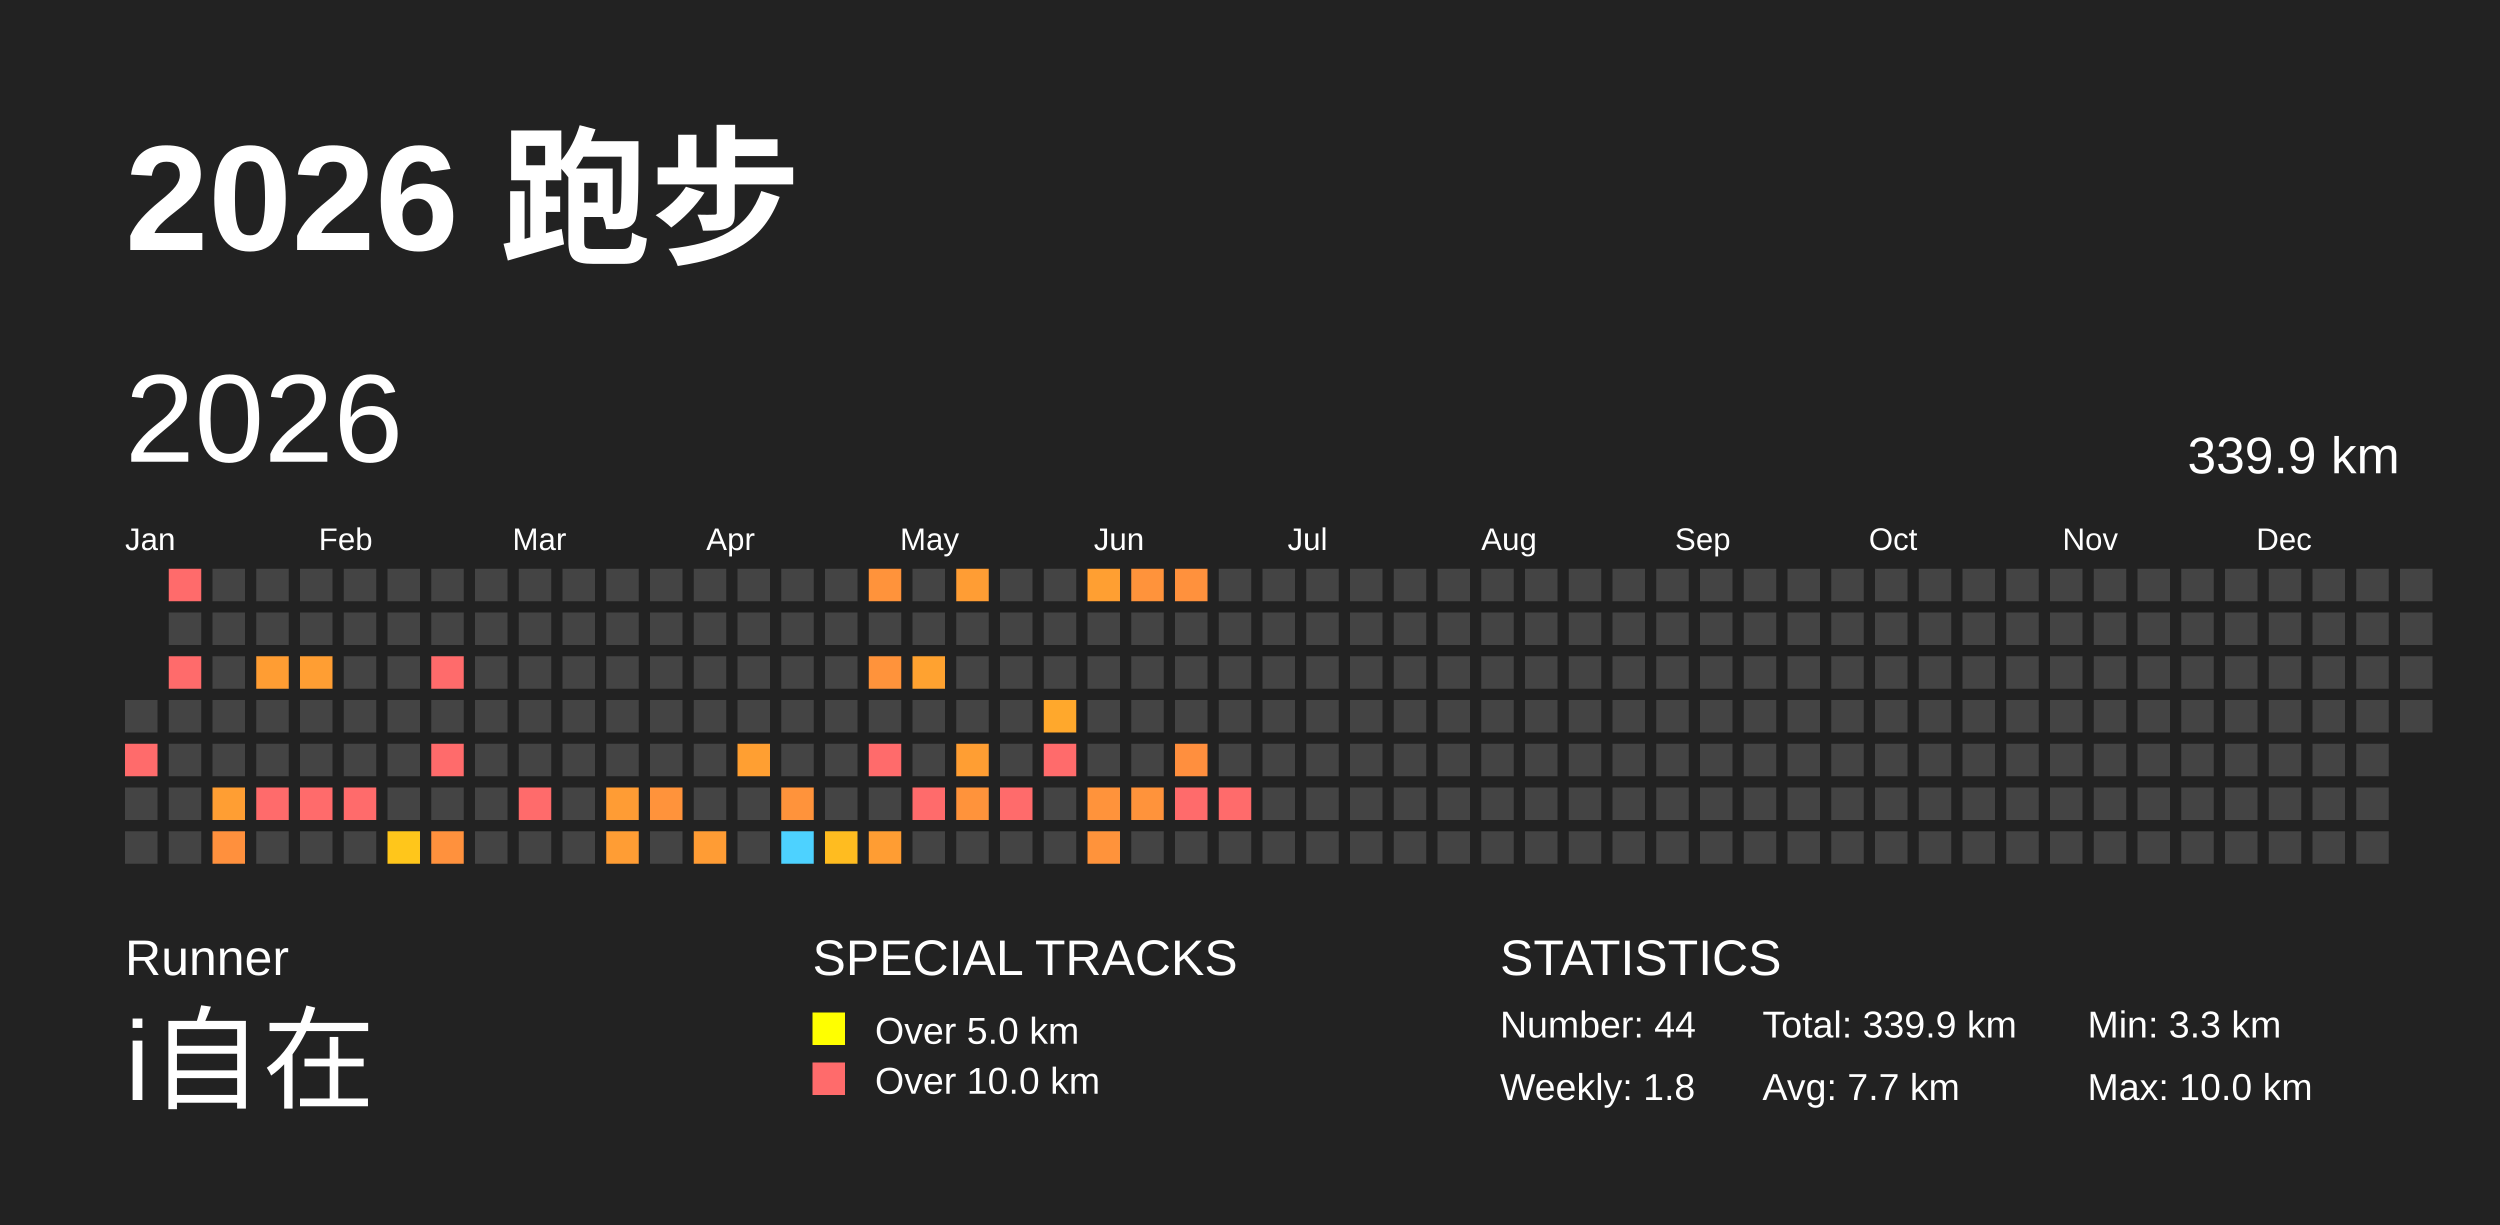
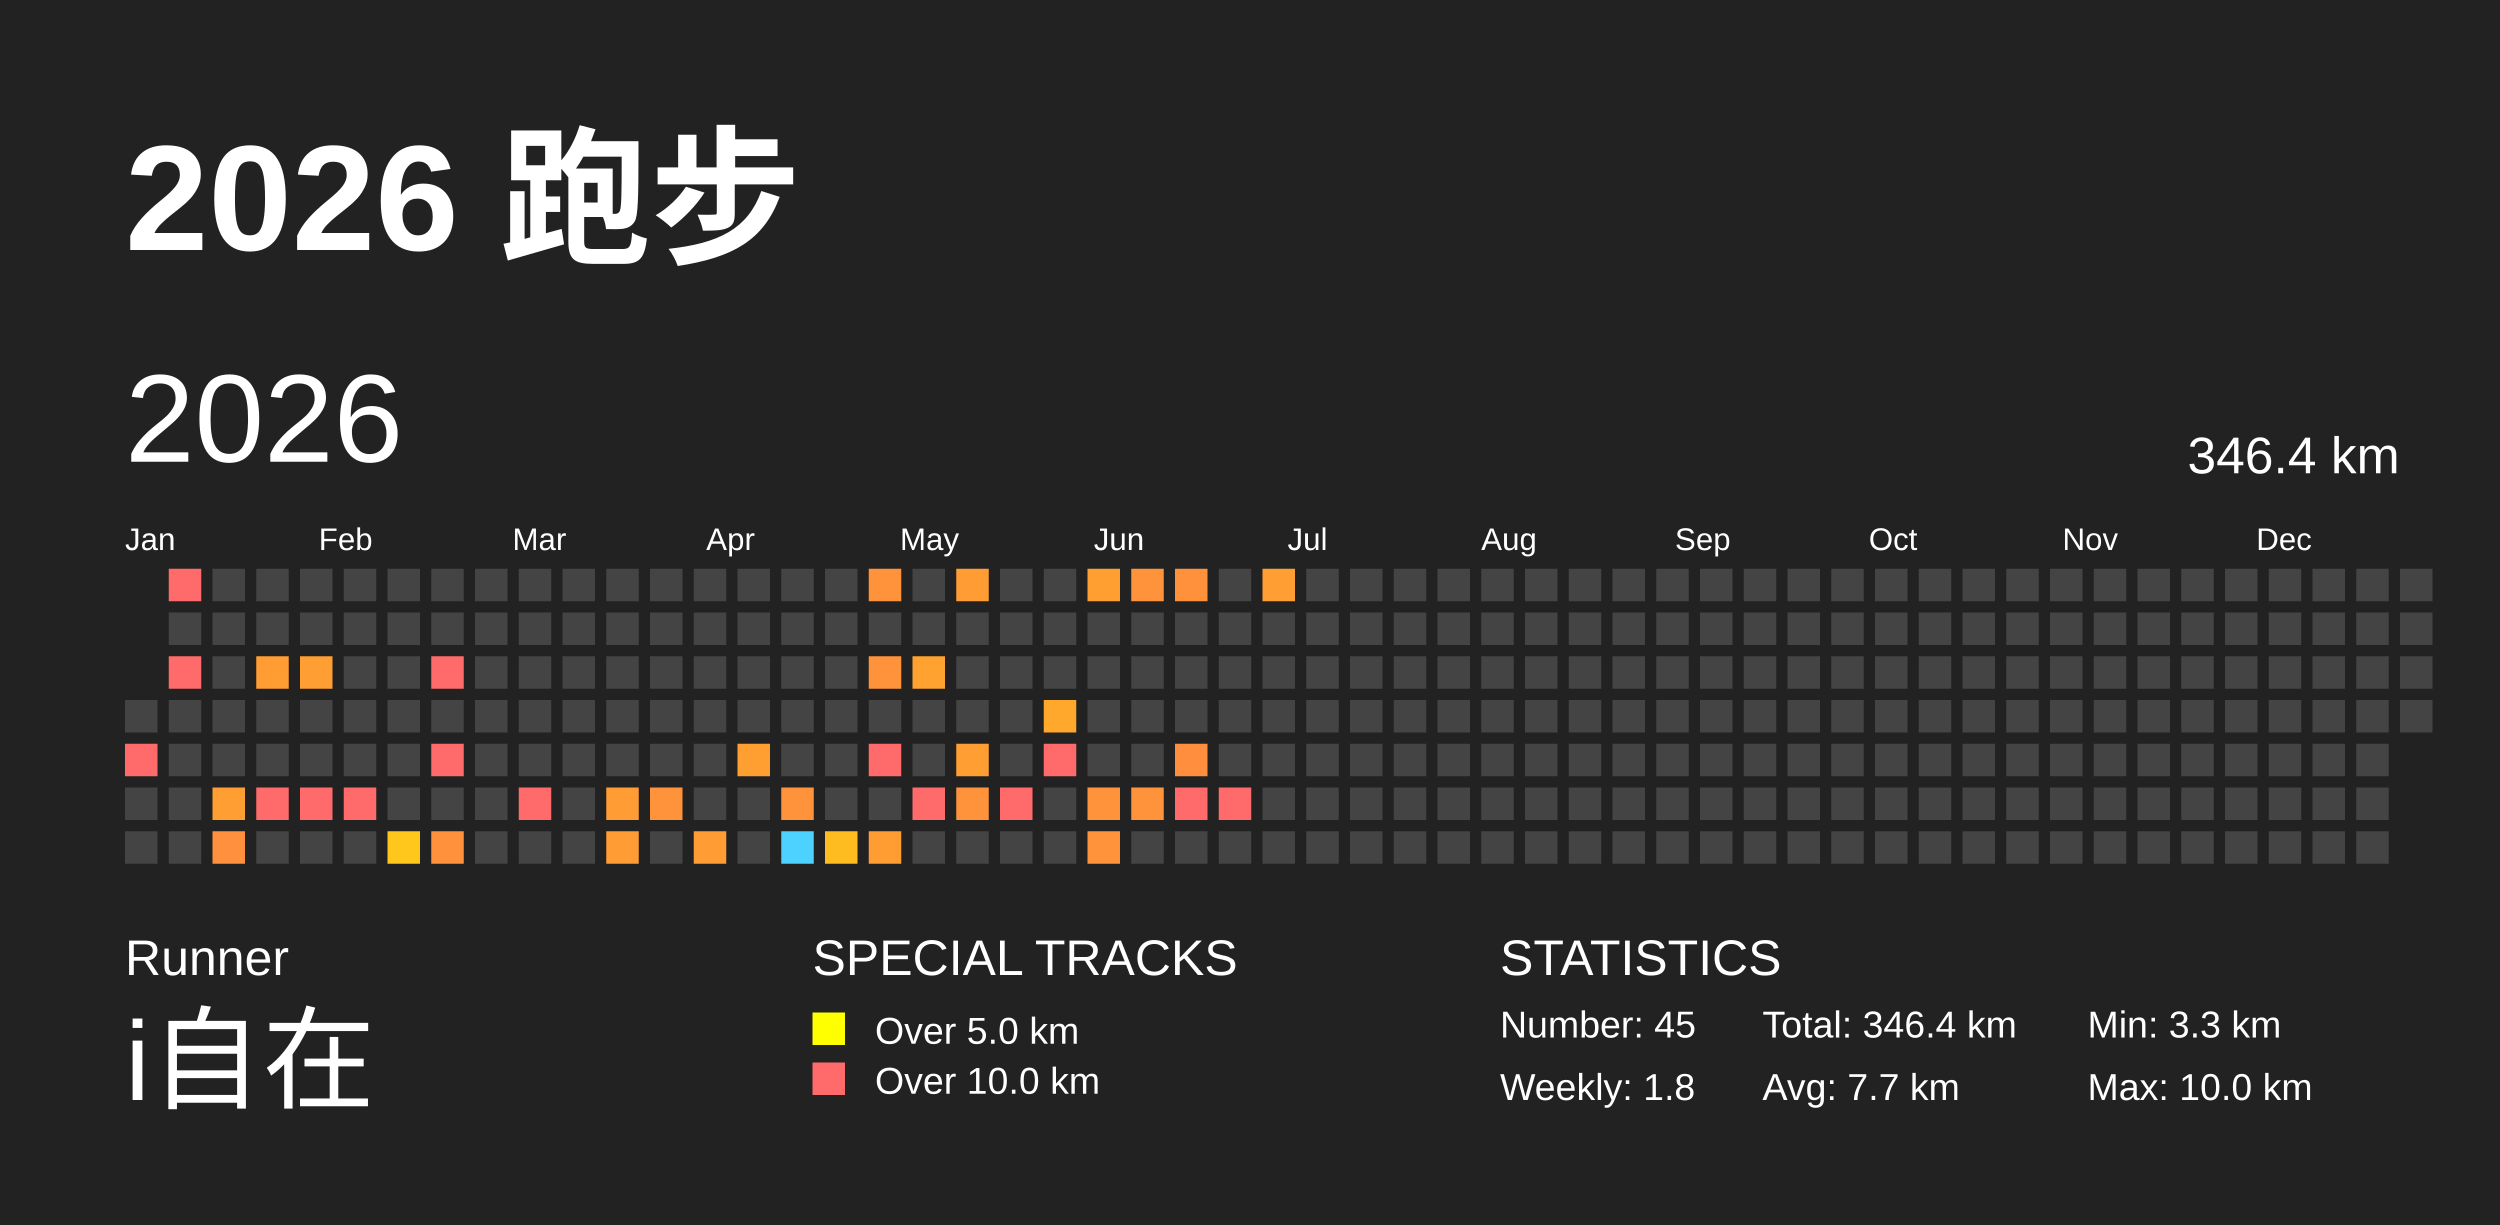
<svg xmlns="http://www.w3.org/2000/svg" baseProfile="full" height="98mm" version="1.1" viewBox="0,0,200,98" width="200mm">
  <defs />
  <rect fill="#222222" height="98" width="200" x="0" y="0" />
  <text fill="#FFFFFF" style="font-size:12px; font-family:Arial; font-weight:bold;" x="10" y="20">2026 跑步</text>
  <text fill="#FFFFFF" style="font-size:4px; font-family:Arial" x="10" y="78">Runner</text>
  <text fill="#FFFFFF" style="font-size:9px; font-family:Arial" x="10" y="88">i自在</text>
  <text fill="#FFFFFF" style="font-size:4px; font-family:Arial" x="65" y="78">SPECIAL TRACKS</text>
  <rect fill="#FFFF00" height="2.6" width="2.6" x="65" y="81" />
  <text fill="#FFFFFF" style="font-size:3px; font-family:Arial" x="70" y="83.5">Over 5.0 km</text>
  <rect fill="#FF6B6B" height="2.6" width="2.6" x="65" y="85" />
  <text fill="#FFFFFF" style="font-size:3px; font-family:Arial" x="70" y="87.5">Over 10.0 km</text>
  <text fill="#FFFFFF" style="font-size:4px; font-family:Arial" x="120" y="78">STATISTICS</text>
-   <text fill="#FFFFFF" style="font-size:3px; font-family:Arial" x="120" y="83">Number: 44</text>
+   <text fill="#FFFFFF" style="font-size:3px; font-family:Arial" x="120" y="83">Number: 45</text>
  <text fill="#FFFFFF" style="font-size:3px; font-family:Arial" x="120" y="88">Weekly: 1.8</text>
-   <text fill="#FFFFFF" style="font-size:3px; font-family:Arial" x="141" y="83">Total: 339.9 km</text>
+   <text fill="#FFFFFF" style="font-size:3px; font-family:Arial" x="141" y="83">Total: 346.4 km</text>
  <text fill="#FFFFFF" style="font-size:3px; font-family:Arial" x="141" y="88">Avg: 7.7 km</text>
  <text fill="#FFFFFF" style="font-size:3px; font-family:Arial" x="167" y="83">Min: 3.3 km</text>
  <text fill="#FFFFFF" style="font-size:3px; font-family:Arial" x="167" y="88">Max: 10.0 km</text>
  <text dominant-baseline="hanging" fill="#FFFFFF" style="font-size:10.0px; font-family:Arial;" x="10" y="30">2026</text>
-   <text dominant-baseline="hanging" fill="#FFFFFF" style="font-size:4.125px; font-family:Arial;" x="175" y="35">339.9 km</text>
+   <text dominant-baseline="hanging" fill="#FFFFFF" style="font-size:4.125px; font-family:Arial;" x="175" y="35">346.4 km</text>
  <text fill="#FFFFFF" style="font-size:2.5px; font-family:Arial" x="10.0" y="44">Jan</text>
  <text fill="#FFFFFF" style="font-size:2.5px; font-family:Arial" x="25.5" y="44">Feb</text>
  <text fill="#FFFFFF" style="font-size:2.5px; font-family:Arial" x="41.0" y="44">Mar</text>
  <text fill="#FFFFFF" style="font-size:2.5px; font-family:Arial" x="56.5" y="44">Apr</text>
  <text fill="#FFFFFF" style="font-size:2.5px; font-family:Arial" x="72.0" y="44">May</text>
  <text fill="#FFFFFF" style="font-size:2.5px; font-family:Arial" x="87.5" y="44">Jun</text>
  <text fill="#FFFFFF" style="font-size:2.5px; font-family:Arial" x="103.0" y="44">Jul</text>
  <text fill="#FFFFFF" style="font-size:2.5px; font-family:Arial" x="118.5" y="44">Aug</text>
  <text fill="#FFFFFF" style="font-size:2.5px; font-family:Arial" x="134.0" y="44">Sep</text>
  <text fill="#FFFFFF" style="font-size:2.5px; font-family:Arial" x="149.5" y="44">Oct</text>
  <text fill="#FFFFFF" style="font-size:2.5px; font-family:Arial" x="165.0" y="44">Nov</text>
  <text fill="#FFFFFF" style="font-size:2.5px; font-family:Arial" x="180.5" y="44">Dec</text>
  <rect fill="#444444" height="2.6" width="2.6" x="10.0" y="56.0" />
  <rect fill="#FF6B6B" height="2.6" width="2.6" x="10.0" y="59.5" />
  <rect fill="#444444" height="2.6" width="2.6" x="10.0" y="63.0" />
  <rect fill="#444444" height="2.6" width="2.6" x="10.0" y="66.5" />
  <rect fill="#FF6B6B" height="2.6" width="2.6" x="13.5" y="45.5" />
  <rect fill="#444444" height="2.6" width="2.6" x="13.5" y="49.0" />
  <rect fill="#FF6B6B" height="2.6" width="2.6" x="13.5" y="52.5" />
  <rect fill="#444444" height="2.6" width="2.6" x="13.5" y="56.0" />
  <rect fill="#444444" height="2.6" width="2.6" x="13.5" y="59.5" />
  <rect fill="#444444" height="2.6" width="2.6" x="13.5" y="63.0" />
  <rect fill="#444444" height="2.6" width="2.6" x="13.5" y="66.5" />
  <rect fill="#444444" height="2.6" width="2.6" x="17.0" y="45.5" />
  <rect fill="#444444" height="2.6" width="2.6" x="17.0" y="49.0" />
  <rect fill="#444444" height="2.6" width="2.6" x="17.0" y="52.5" />
  <rect fill="#444444" height="2.6" width="2.6" x="17.0" y="56.0" />
  <rect fill="#444444" height="2.6" width="2.6" x="17.0" y="59.5" />
  <rect fill="#ff9e33" height="2.6" width="2.6" x="17.0" y="63.0" />
  <rect fill="#ff903d" height="2.6" width="2.6" x="17.0" y="66.5" />
  <rect fill="#444444" height="2.6" width="2.6" x="20.5" y="45.5" />
  <rect fill="#444444" height="2.6" width="2.6" x="20.5" y="49.0" />
  <rect fill="#ff9d33" height="2.6" width="2.6" x="20.5" y="52.5" />
  <rect fill="#444444" height="2.6" width="2.6" x="20.5" y="56.0" />
  <rect fill="#444444" height="2.6" width="2.6" x="20.5" y="59.5" />
  <rect fill="#FF6B6B" height="2.6" width="2.6" x="20.5" y="63.0" />
  <rect fill="#444444" height="2.6" width="2.6" x="20.5" y="66.5" />
  <rect fill="#444444" height="2.6" width="2.6" x="24.0" y="45.5" />
  <rect fill="#444444" height="2.6" width="2.6" x="24.0" y="49.0" />
  <rect fill="#ff9e33" height="2.6" width="2.6" x="24.0" y="52.5" />
  <rect fill="#444444" height="2.6" width="2.6" x="24.0" y="56.0" />
  <rect fill="#444444" height="2.6" width="2.6" x="24.0" y="59.5" />
  <rect fill="#FF6B6B" height="2.6" width="2.6" x="24.0" y="63.0" />
  <rect fill="#444444" height="2.6" width="2.6" x="24.0" y="66.5" />
  <rect fill="#444444" height="2.6" width="2.6" x="27.5" y="45.5" />
  <rect fill="#444444" height="2.6" width="2.6" x="27.5" y="49.0" />
  <rect fill="#444444" height="2.6" width="2.6" x="27.5" y="52.5" />
  <rect fill="#444444" height="2.6" width="2.6" x="27.5" y="56.0" />
  <rect fill="#444444" height="2.6" width="2.6" x="27.5" y="59.5" />
  <rect fill="#FF6B6B" height="2.6" width="2.6" x="27.5" y="63.0" />
  <rect fill="#444444" height="2.6" width="2.6" x="27.5" y="66.5" />
  <rect fill="#444444" height="2.6" width="2.6" x="31.0" y="45.5" />
  <rect fill="#444444" height="2.6" width="2.6" x="31.0" y="49.0" />
  <rect fill="#444444" height="2.6" width="2.6" x="31.0" y="52.5" />
  <rect fill="#444444" height="2.6" width="2.6" x="31.0" y="56.0" />
  <rect fill="#444444" height="2.6" width="2.6" x="31.0" y="59.5" />
  <rect fill="#444444" height="2.6" width="2.6" x="31.0" y="63.0" />
  <rect fill="#ffc61b" height="2.6" width="2.6" x="31.0" y="66.5" />
  <rect fill="#444444" height="2.6" width="2.6" x="34.5" y="45.5" />
  <rect fill="#444444" height="2.6" width="2.6" x="34.5" y="49.0" />
  <rect fill="#FF6B6B" height="2.6" width="2.6" x="34.5" y="52.5" />
  <rect fill="#444444" height="2.6" width="2.6" x="34.5" y="56.0" />
  <rect fill="#FF6B6B" height="2.6" width="2.6" x="34.5" y="59.5" />
  <rect fill="#444444" height="2.6" width="2.6" x="34.5" y="63.0" />
  <rect fill="#ff913d" height="2.6" width="2.6" x="34.5" y="66.5" />
  <rect fill="#444444" height="2.6" width="2.6" x="38.0" y="45.5" />
  <rect fill="#444444" height="2.6" width="2.6" x="38.0" y="49.0" />
  <rect fill="#444444" height="2.6" width="2.6" x="38.0" y="52.5" />
  <rect fill="#444444" height="2.6" width="2.6" x="38.0" y="56.0" />
  <rect fill="#444444" height="2.6" width="2.6" x="38.0" y="59.5" />
  <rect fill="#444444" height="2.6" width="2.6" x="38.0" y="63.0" />
  <rect fill="#444444" height="2.6" width="2.6" x="38.0" y="66.5" />
  <rect fill="#444444" height="2.6" width="2.6" x="41.5" y="45.5" />
  <rect fill="#444444" height="2.6" width="2.6" x="41.5" y="49.0" />
  <rect fill="#444444" height="2.6" width="2.6" x="41.5" y="52.5" />
  <rect fill="#444444" height="2.6" width="2.6" x="41.5" y="56.0" />
  <rect fill="#444444" height="2.6" width="2.6" x="41.5" y="59.5" />
  <rect fill="#FF6B6B" height="2.6" width="2.6" x="41.5" y="63.0" />
  <rect fill="#444444" height="2.6" width="2.6" x="41.5" y="66.5" />
  <rect fill="#444444" height="2.6" width="2.6" x="45.0" y="45.5" />
  <rect fill="#444444" height="2.6" width="2.6" x="45.0" y="49.0" />
  <rect fill="#444444" height="2.6" width="2.6" x="45.0" y="52.5" />
  <rect fill="#444444" height="2.6" width="2.6" x="45.0" y="56.0" />
  <rect fill="#444444" height="2.6" width="2.6" x="45.0" y="59.5" />
  <rect fill="#444444" height="2.6" width="2.6" x="45.0" y="63.0" />
  <rect fill="#444444" height="2.6" width="2.6" x="45.0" y="66.5" />
  <rect fill="#444444" height="2.6" width="2.6" x="48.5" y="45.5" />
  <rect fill="#444444" height="2.6" width="2.6" x="48.5" y="49.0" />
  <rect fill="#444444" height="2.6" width="2.6" x="48.5" y="52.5" />
  <rect fill="#444444" height="2.6" width="2.6" x="48.5" y="56.0" />
  <rect fill="#444444" height="2.6" width="2.6" x="48.5" y="59.5" />
  <rect fill="#ff9c34" height="2.6" width="2.6" x="48.5" y="63.0" />
  <rect fill="#ff9d34" height="2.6" width="2.6" x="48.5" y="66.5" />
  <rect fill="#444444" height="2.6" width="2.6" x="52.0" y="45.5" />
  <rect fill="#444444" height="2.6" width="2.6" x="52.0" y="49.0" />
  <rect fill="#444444" height="2.6" width="2.6" x="52.0" y="52.5" />
  <rect fill="#444444" height="2.6" width="2.6" x="52.0" y="56.0" />
  <rect fill="#444444" height="2.6" width="2.6" x="52.0" y="59.5" />
  <rect fill="#ff933b" height="2.6" width="2.6" x="52.0" y="63.0" />
  <rect fill="#444444" height="2.6" width="2.6" x="52.0" y="66.5" />
  <rect fill="#444444" height="2.6" width="2.6" x="55.5" y="45.5" />
  <rect fill="#444444" height="2.6" width="2.6" x="55.5" y="49.0" />
  <rect fill="#444444" height="2.6" width="2.6" x="55.5" y="52.5" />
  <rect fill="#444444" height="2.6" width="2.6" x="55.5" y="56.0" />
  <rect fill="#444444" height="2.6" width="2.6" x="55.5" y="59.5" />
  <rect fill="#444444" height="2.6" width="2.6" x="55.5" y="63.0" />
  <rect fill="#ff9c34" height="2.6" width="2.6" x="55.5" y="66.5" />
  <rect fill="#444444" height="2.6" width="2.6" x="59.0" y="45.5" />
  <rect fill="#444444" height="2.6" width="2.6" x="59.0" y="49.0" />
  <rect fill="#444444" height="2.6" width="2.6" x="59.0" y="52.5" />
  <rect fill="#444444" height="2.6" width="2.6" x="59.0" y="56.0" />
  <rect fill="#ff9f32" height="2.6" width="2.6" x="59.0" y="59.5" />
  <rect fill="#444444" height="2.6" width="2.6" x="59.0" y="63.0" />
  <rect fill="#444444" height="2.6" width="2.6" x="59.0" y="66.5" />
  <rect fill="#444444" height="2.6" width="2.6" x="62.5" y="45.5" />
  <rect fill="#444444" height="2.6" width="2.6" x="62.5" y="49.0" />
  <rect fill="#444444" height="2.6" width="2.6" x="62.5" y="52.5" />
  <rect fill="#444444" height="2.6" width="2.6" x="62.5" y="56.0" />
  <rect fill="#444444" height="2.6" width="2.6" x="62.5" y="59.5" />
  <rect fill="#ff933b" height="2.6" width="2.6" x="62.5" y="63.0" />
  <rect fill="#4dd2ff" height="2.6" width="2.6" x="62.5" y="66.5" />
  <rect fill="#444444" height="2.6" width="2.6" x="66.0" y="45.5" />
  <rect fill="#444444" height="2.6" width="2.6" x="66.0" y="49.0" />
  <rect fill="#444444" height="2.6" width="2.6" x="66.0" y="52.5" />
  <rect fill="#444444" height="2.6" width="2.6" x="66.0" y="56.0" />
  <rect fill="#444444" height="2.6" width="2.6" x="66.0" y="59.5" />
  <rect fill="#444444" height="2.6" width="2.6" x="66.0" y="63.0" />
  <rect fill="#ffbc20" height="2.6" width="2.6" x="66.0" y="66.5" />
  <rect fill="#ff933b" height="2.6" width="2.6" x="69.5" y="45.5" />
  <rect fill="#444444" height="2.6" width="2.6" x="69.5" y="49.0" />
  <rect fill="#ff933b" height="2.6" width="2.6" x="69.5" y="52.5" />
  <rect fill="#444444" height="2.6" width="2.6" x="69.5" y="56.0" />
  <rect fill="#FF6B6B" height="2.6" width="2.6" x="69.5" y="59.5" />
  <rect fill="#444444" height="2.6" width="2.6" x="69.5" y="63.0" />
  <rect fill="#ff9d33" height="2.6" width="2.6" x="69.5" y="66.5" />
  <rect fill="#444444" height="2.6" width="2.6" x="73.0" y="45.5" />
  <rect fill="#444444" height="2.6" width="2.6" x="73.0" y="49.0" />
  <rect fill="#ffa230" height="2.6" width="2.6" x="73.0" y="52.5" />
  <rect fill="#444444" height="2.6" width="2.6" x="73.0" y="56.0" />
  <rect fill="#444444" height="2.6" width="2.6" x="73.0" y="59.5" />
  <rect fill="#FF6B6B" height="2.6" width="2.6" x="73.0" y="63.0" />
  <rect fill="#444444" height="2.6" width="2.6" x="73.0" y="66.5" />
  <rect fill="#ff9d34" height="2.6" width="2.6" x="76.5" y="45.5" />
  <rect fill="#444444" height="2.6" width="2.6" x="76.5" y="49.0" />
  <rect fill="#444444" height="2.6" width="2.6" x="76.5" y="52.5" />
  <rect fill="#444444" height="2.6" width="2.6" x="76.5" y="56.0" />
  <rect fill="#ff9e33" height="2.6" width="2.6" x="76.5" y="59.5" />
  <rect fill="#ff933b" height="2.6" width="2.6" x="76.5" y="63.0" />
  <rect fill="#444444" height="2.6" width="2.6" x="76.5" y="66.5" />
  <rect fill="#444444" height="2.6" width="2.6" x="80.0" y="45.5" />
  <rect fill="#444444" height="2.6" width="2.6" x="80.0" y="49.0" />
  <rect fill="#444444" height="2.6" width="2.6" x="80.0" y="52.5" />
  <rect fill="#444444" height="2.6" width="2.6" x="80.0" y="56.0" />
  <rect fill="#444444" height="2.6" width="2.6" x="80.0" y="59.5" />
  <rect fill="#FF6B6B" height="2.6" width="2.6" x="80.0" y="63.0" />
  <rect fill="#444444" height="2.6" width="2.6" x="80.0" y="66.5" />
  <rect fill="#444444" height="2.6" width="2.6" x="83.5" y="45.5" />
  <rect fill="#444444" height="2.6" width="2.6" x="83.5" y="49.0" />
  <rect fill="#444444" height="2.6" width="2.6" x="83.5" y="52.5" />
  <rect fill="#ffa82c" height="2.6" width="2.6" x="83.5" y="56.0" />
  <rect fill="#FF6B6B" height="2.6" width="2.6" x="83.5" y="59.5" />
  <rect fill="#444444" height="2.6" width="2.6" x="83.5" y="63.0" />
  <rect fill="#444444" height="2.6" width="2.6" x="83.5" y="66.5" />
  <rect fill="#ff9f32" height="2.6" width="2.6" x="87.0" y="45.5" />
  <rect fill="#444444" height="2.6" width="2.6" x="87.0" y="49.0" />
  <rect fill="#444444" height="2.6" width="2.6" x="87.0" y="52.5" />
  <rect fill="#444444" height="2.6" width="2.6" x="87.0" y="56.0" />
  <rect fill="#444444" height="2.6" width="2.6" x="87.0" y="59.5" />
  <rect fill="#ff933b" height="2.6" width="2.6" x="87.0" y="63.0" />
  <rect fill="#ff933b" height="2.6" width="2.6" x="87.0" y="66.5" />
  <rect fill="#ff933b" height="2.6" width="2.6" x="90.5" y="45.5" />
  <rect fill="#444444" height="2.6" width="2.6" x="90.5" y="49.0" />
  <rect fill="#444444" height="2.6" width="2.6" x="90.5" y="52.5" />
  <rect fill="#444444" height="2.6" width="2.6" x="90.5" y="56.0" />
  <rect fill="#444444" height="2.6" width="2.6" x="90.5" y="59.5" />
  <rect fill="#ff933b" height="2.6" width="2.6" x="90.5" y="63.0" />
  <rect fill="#444444" height="2.6" width="2.6" x="90.5" y="66.5" />
  <rect fill="#ff913d" height="2.6" width="2.6" x="94.0" y="45.5" />
  <rect fill="#444444" height="2.6" width="2.6" x="94.0" y="49.0" />
  <rect fill="#444444" height="2.6" width="2.6" x="94.0" y="52.5" />
  <rect fill="#444444" height="2.6" width="2.6" x="94.0" y="56.0" />
  <rect fill="#ff8f3e" height="2.6" width="2.6" x="94.0" y="59.5" />
  <rect fill="#FF6B6B" height="2.6" width="2.6" x="94.0" y="63.0" />
  <rect fill="#444444" height="2.6" width="2.6" x="94.0" y="66.5" />
  <rect fill="#444444" height="2.6" width="2.6" x="97.5" y="45.5" />
  <rect fill="#444444" height="2.6" width="2.6" x="97.5" y="49.0" />
  <rect fill="#444444" height="2.6" width="2.6" x="97.5" y="52.5" />
  <rect fill="#444444" height="2.6" width="2.6" x="97.5" y="56.0" />
  <rect fill="#444444" height="2.6" width="2.6" x="97.5" y="59.5" />
  <rect fill="#FF6B6B" height="2.6" width="2.6" x="97.5" y="63.0" />
  <rect fill="#444444" height="2.6" width="2.6" x="97.5" y="66.5" />
-   <rect fill="#444444" height="2.6" width="2.6" x="101.0" y="45.5" />
+   <rect fill="#ff9e33" height="2.6" width="2.6" x="101.0" y="45.5" />
  <rect fill="#444444" height="2.6" width="2.6" x="101.0" y="49.0" />
  <rect fill="#444444" height="2.6" width="2.6" x="101.0" y="52.5" />
  <rect fill="#444444" height="2.6" width="2.6" x="101.0" y="56.0" />
  <rect fill="#444444" height="2.6" width="2.6" x="101.0" y="59.5" />
  <rect fill="#444444" height="2.6" width="2.6" x="101.0" y="63.0" />
  <rect fill="#444444" height="2.6" width="2.6" x="101.0" y="66.5" />
  <rect fill="#444444" height="2.6" width="2.6" x="104.5" y="45.5" />
  <rect fill="#444444" height="2.6" width="2.6" x="104.5" y="49.0" />
  <rect fill="#444444" height="2.6" width="2.6" x="104.5" y="52.5" />
  <rect fill="#444444" height="2.6" width="2.6" x="104.5" y="56.0" />
  <rect fill="#444444" height="2.6" width="2.6" x="104.5" y="59.5" />
  <rect fill="#444444" height="2.6" width="2.6" x="104.5" y="63.0" />
  <rect fill="#444444" height="2.6" width="2.6" x="104.5" y="66.5" />
  <rect fill="#444444" height="2.6" width="2.6" x="108.0" y="45.5" />
  <rect fill="#444444" height="2.6" width="2.6" x="108.0" y="49.0" />
  <rect fill="#444444" height="2.6" width="2.6" x="108.0" y="52.5" />
  <rect fill="#444444" height="2.6" width="2.6" x="108.0" y="56.0" />
  <rect fill="#444444" height="2.6" width="2.6" x="108.0" y="59.5" />
  <rect fill="#444444" height="2.6" width="2.6" x="108.0" y="63.0" />
  <rect fill="#444444" height="2.6" width="2.6" x="108.0" y="66.5" />
  <rect fill="#444444" height="2.6" width="2.6" x="111.5" y="45.5" />
  <rect fill="#444444" height="2.6" width="2.6" x="111.5" y="49.0" />
  <rect fill="#444444" height="2.6" width="2.6" x="111.5" y="52.5" />
  <rect fill="#444444" height="2.6" width="2.6" x="111.5" y="56.0" />
  <rect fill="#444444" height="2.6" width="2.6" x="111.5" y="59.5" />
  <rect fill="#444444" height="2.6" width="2.6" x="111.5" y="63.0" />
  <rect fill="#444444" height="2.6" width="2.6" x="111.5" y="66.5" />
  <rect fill="#444444" height="2.6" width="2.6" x="115.0" y="45.5" />
  <rect fill="#444444" height="2.6" width="2.6" x="115.0" y="49.0" />
  <rect fill="#444444" height="2.6" width="2.6" x="115.0" y="52.5" />
  <rect fill="#444444" height="2.6" width="2.6" x="115.0" y="56.0" />
  <rect fill="#444444" height="2.6" width="2.6" x="115.0" y="59.5" />
  <rect fill="#444444" height="2.6" width="2.6" x="115.0" y="63.0" />
  <rect fill="#444444" height="2.6" width="2.6" x="115.0" y="66.5" />
  <rect fill="#444444" height="2.6" width="2.6" x="118.5" y="45.5" />
  <rect fill="#444444" height="2.6" width="2.6" x="118.5" y="49.0" />
  <rect fill="#444444" height="2.6" width="2.6" x="118.5" y="52.5" />
  <rect fill="#444444" height="2.6" width="2.6" x="118.5" y="56.0" />
  <rect fill="#444444" height="2.6" width="2.6" x="118.5" y="59.5" />
  <rect fill="#444444" height="2.6" width="2.6" x="118.5" y="63.0" />
  <rect fill="#444444" height="2.6" width="2.6" x="118.5" y="66.5" />
  <rect fill="#444444" height="2.6" width="2.6" x="122.0" y="45.5" />
  <rect fill="#444444" height="2.6" width="2.6" x="122.0" y="49.0" />
  <rect fill="#444444" height="2.6" width="2.6" x="122.0" y="52.5" />
  <rect fill="#444444" height="2.6" width="2.6" x="122.0" y="56.0" />
  <rect fill="#444444" height="2.6" width="2.6" x="122.0" y="59.5" />
  <rect fill="#444444" height="2.6" width="2.6" x="122.0" y="63.0" />
  <rect fill="#444444" height="2.6" width="2.6" x="122.0" y="66.5" />
  <rect fill="#444444" height="2.6" width="2.6" x="125.5" y="45.5" />
  <rect fill="#444444" height="2.6" width="2.6" x="125.5" y="49.0" />
  <rect fill="#444444" height="2.6" width="2.6" x="125.5" y="52.5" />
  <rect fill="#444444" height="2.6" width="2.6" x="125.5" y="56.0" />
  <rect fill="#444444" height="2.6" width="2.6" x="125.5" y="59.5" />
  <rect fill="#444444" height="2.6" width="2.6" x="125.5" y="63.0" />
  <rect fill="#444444" height="2.6" width="2.6" x="125.5" y="66.5" />
  <rect fill="#444444" height="2.6" width="2.6" x="129.0" y="45.5" />
  <rect fill="#444444" height="2.6" width="2.6" x="129.0" y="49.0" />
  <rect fill="#444444" height="2.6" width="2.6" x="129.0" y="52.5" />
  <rect fill="#444444" height="2.6" width="2.6" x="129.0" y="56.0" />
  <rect fill="#444444" height="2.6" width="2.6" x="129.0" y="59.5" />
  <rect fill="#444444" height="2.6" width="2.6" x="129.0" y="63.0" />
  <rect fill="#444444" height="2.6" width="2.6" x="129.0" y="66.5" />
  <rect fill="#444444" height="2.6" width="2.6" x="132.5" y="45.5" />
  <rect fill="#444444" height="2.6" width="2.6" x="132.5" y="49.0" />
  <rect fill="#444444" height="2.6" width="2.6" x="132.5" y="52.5" />
  <rect fill="#444444" height="2.6" width="2.6" x="132.5" y="56.0" />
  <rect fill="#444444" height="2.6" width="2.6" x="132.5" y="59.5" />
  <rect fill="#444444" height="2.6" width="2.6" x="132.5" y="63.0" />
  <rect fill="#444444" height="2.6" width="2.6" x="132.5" y="66.5" />
  <rect fill="#444444" height="2.6" width="2.6" x="136.0" y="45.5" />
  <rect fill="#444444" height="2.6" width="2.6" x="136.0" y="49.0" />
  <rect fill="#444444" height="2.6" width="2.6" x="136.0" y="52.5" />
  <rect fill="#444444" height="2.6" width="2.6" x="136.0" y="56.0" />
  <rect fill="#444444" height="2.6" width="2.6" x="136.0" y="59.5" />
  <rect fill="#444444" height="2.6" width="2.6" x="136.0" y="63.0" />
  <rect fill="#444444" height="2.6" width="2.6" x="136.0" y="66.5" />
  <rect fill="#444444" height="2.6" width="2.6" x="139.5" y="45.5" />
  <rect fill="#444444" height="2.6" width="2.6" x="139.5" y="49.0" />
  <rect fill="#444444" height="2.6" width="2.6" x="139.5" y="52.5" />
  <rect fill="#444444" height="2.6" width="2.6" x="139.5" y="56.0" />
  <rect fill="#444444" height="2.6" width="2.6" x="139.5" y="59.5" />
  <rect fill="#444444" height="2.6" width="2.6" x="139.5" y="63.0" />
  <rect fill="#444444" height="2.6" width="2.6" x="139.5" y="66.5" />
  <rect fill="#444444" height="2.6" width="2.6" x="143.0" y="45.5" />
  <rect fill="#444444" height="2.6" width="2.6" x="143.0" y="49.0" />
  <rect fill="#444444" height="2.6" width="2.6" x="143.0" y="52.5" />
  <rect fill="#444444" height="2.6" width="2.6" x="143.0" y="56.0" />
  <rect fill="#444444" height="2.6" width="2.6" x="143.0" y="59.5" />
  <rect fill="#444444" height="2.6" width="2.6" x="143.0" y="63.0" />
  <rect fill="#444444" height="2.6" width="2.6" x="143.0" y="66.5" />
  <rect fill="#444444" height="2.6" width="2.6" x="146.5" y="45.5" />
  <rect fill="#444444" height="2.6" width="2.6" x="146.5" y="49.0" />
  <rect fill="#444444" height="2.6" width="2.6" x="146.5" y="52.5" />
  <rect fill="#444444" height="2.6" width="2.6" x="146.5" y="56.0" />
  <rect fill="#444444" height="2.6" width="2.6" x="146.5" y="59.5" />
  <rect fill="#444444" height="2.6" width="2.6" x="146.5" y="63.0" />
  <rect fill="#444444" height="2.6" width="2.6" x="146.5" y="66.5" />
  <rect fill="#444444" height="2.6" width="2.6" x="150.0" y="45.5" />
  <rect fill="#444444" height="2.6" width="2.6" x="150.0" y="49.0" />
  <rect fill="#444444" height="2.6" width="2.6" x="150.0" y="52.5" />
  <rect fill="#444444" height="2.6" width="2.6" x="150.0" y="56.0" />
  <rect fill="#444444" height="2.6" width="2.6" x="150.0" y="59.5" />
  <rect fill="#444444" height="2.6" width="2.6" x="150.0" y="63.0" />
  <rect fill="#444444" height="2.6" width="2.6" x="150.0" y="66.5" />
  <rect fill="#444444" height="2.6" width="2.6" x="153.5" y="45.5" />
  <rect fill="#444444" height="2.6" width="2.6" x="153.5" y="49.0" />
  <rect fill="#444444" height="2.6" width="2.6" x="153.5" y="52.5" />
  <rect fill="#444444" height="2.6" width="2.6" x="153.5" y="56.0" />
  <rect fill="#444444" height="2.6" width="2.6" x="153.5" y="59.5" />
  <rect fill="#444444" height="2.6" width="2.6" x="153.5" y="63.0" />
  <rect fill="#444444" height="2.6" width="2.6" x="153.5" y="66.5" />
  <rect fill="#444444" height="2.6" width="2.6" x="157.0" y="45.5" />
  <rect fill="#444444" height="2.6" width="2.6" x="157.0" y="49.0" />
  <rect fill="#444444" height="2.6" width="2.6" x="157.0" y="52.5" />
  <rect fill="#444444" height="2.6" width="2.6" x="157.0" y="56.0" />
  <rect fill="#444444" height="2.6" width="2.6" x="157.0" y="59.5" />
  <rect fill="#444444" height="2.6" width="2.6" x="157.0" y="63.0" />
  <rect fill="#444444" height="2.6" width="2.6" x="157.0" y="66.5" />
  <rect fill="#444444" height="2.6" width="2.6" x="160.5" y="45.5" />
  <rect fill="#444444" height="2.6" width="2.6" x="160.5" y="49.0" />
  <rect fill="#444444" height="2.6" width="2.6" x="160.5" y="52.5" />
  <rect fill="#444444" height="2.6" width="2.6" x="160.5" y="56.0" />
  <rect fill="#444444" height="2.6" width="2.6" x="160.5" y="59.5" />
  <rect fill="#444444" height="2.6" width="2.6" x="160.5" y="63.0" />
  <rect fill="#444444" height="2.6" width="2.6" x="160.5" y="66.5" />
  <rect fill="#444444" height="2.6" width="2.6" x="164.0" y="45.5" />
  <rect fill="#444444" height="2.6" width="2.6" x="164.0" y="49.0" />
  <rect fill="#444444" height="2.6" width="2.6" x="164.0" y="52.5" />
  <rect fill="#444444" height="2.6" width="2.6" x="164.0" y="56.0" />
  <rect fill="#444444" height="2.6" width="2.6" x="164.0" y="59.5" />
  <rect fill="#444444" height="2.6" width="2.6" x="164.0" y="63.0" />
  <rect fill="#444444" height="2.6" width="2.6" x="164.0" y="66.5" />
  <rect fill="#444444" height="2.6" width="2.6" x="167.5" y="45.5" />
  <rect fill="#444444" height="2.6" width="2.6" x="167.5" y="49.0" />
  <rect fill="#444444" height="2.6" width="2.6" x="167.5" y="52.5" />
  <rect fill="#444444" height="2.6" width="2.6" x="167.5" y="56.0" />
  <rect fill="#444444" height="2.6" width="2.6" x="167.5" y="59.5" />
  <rect fill="#444444" height="2.6" width="2.6" x="167.5" y="63.0" />
  <rect fill="#444444" height="2.6" width="2.6" x="167.5" y="66.5" />
  <rect fill="#444444" height="2.6" width="2.6" x="171.0" y="45.5" />
  <rect fill="#444444" height="2.6" width="2.6" x="171.0" y="49.0" />
  <rect fill="#444444" height="2.6" width="2.6" x="171.0" y="52.5" />
  <rect fill="#444444" height="2.6" width="2.6" x="171.0" y="56.0" />
  <rect fill="#444444" height="2.6" width="2.6" x="171.0" y="59.5" />
  <rect fill="#444444" height="2.6" width="2.6" x="171.0" y="63.0" />
  <rect fill="#444444" height="2.6" width="2.6" x="171.0" y="66.5" />
  <rect fill="#444444" height="2.6" width="2.6" x="174.5" y="45.5" />
  <rect fill="#444444" height="2.6" width="2.6" x="174.5" y="49.0" />
  <rect fill="#444444" height="2.6" width="2.6" x="174.5" y="52.5" />
  <rect fill="#444444" height="2.6" width="2.6" x="174.5" y="56.0" />
  <rect fill="#444444" height="2.6" width="2.6" x="174.5" y="59.5" />
  <rect fill="#444444" height="2.6" width="2.6" x="174.5" y="63.0" />
  <rect fill="#444444" height="2.6" width="2.6" x="174.5" y="66.5" />
  <rect fill="#444444" height="2.6" width="2.6" x="178.0" y="45.5" />
  <rect fill="#444444" height="2.6" width="2.6" x="178.0" y="49.0" />
  <rect fill="#444444" height="2.6" width="2.6" x="178.0" y="52.5" />
  <rect fill="#444444" height="2.6" width="2.6" x="178.0" y="56.0" />
  <rect fill="#444444" height="2.6" width="2.6" x="178.0" y="59.5" />
  <rect fill="#444444" height="2.6" width="2.6" x="178.0" y="63.0" />
  <rect fill="#444444" height="2.6" width="2.6" x="178.0" y="66.5" />
  <rect fill="#444444" height="2.6" width="2.6" x="181.5" y="45.5" />
  <rect fill="#444444" height="2.6" width="2.6" x="181.5" y="49.0" />
  <rect fill="#444444" height="2.6" width="2.6" x="181.5" y="52.5" />
  <rect fill="#444444" height="2.6" width="2.6" x="181.5" y="56.0" />
  <rect fill="#444444" height="2.6" width="2.6" x="181.5" y="59.5" />
  <rect fill="#444444" height="2.6" width="2.6" x="181.5" y="63.0" />
  <rect fill="#444444" height="2.6" width="2.6" x="181.5" y="66.5" />
  <rect fill="#444444" height="2.6" width="2.6" x="185.0" y="45.5" />
  <rect fill="#444444" height="2.6" width="2.6" x="185.0" y="49.0" />
  <rect fill="#444444" height="2.6" width="2.6" x="185.0" y="52.5" />
  <rect fill="#444444" height="2.6" width="2.6" x="185.0" y="56.0" />
  <rect fill="#444444" height="2.6" width="2.6" x="185.0" y="59.5" />
  <rect fill="#444444" height="2.6" width="2.6" x="185.0" y="63.0" />
  <rect fill="#444444" height="2.6" width="2.6" x="185.0" y="66.5" />
  <rect fill="#444444" height="2.6" width="2.6" x="188.5" y="45.5" />
  <rect fill="#444444" height="2.6" width="2.6" x="188.5" y="49.0" />
  <rect fill="#444444" height="2.6" width="2.6" x="188.5" y="52.5" />
  <rect fill="#444444" height="2.6" width="2.6" x="188.5" y="56.0" />
  <rect fill="#444444" height="2.6" width="2.6" x="188.5" y="59.5" />
  <rect fill="#444444" height="2.6" width="2.6" x="188.5" y="63.0" />
  <rect fill="#444444" height="2.6" width="2.6" x="188.5" y="66.5" />
  <rect fill="#444444" height="2.6" width="2.6" x="192.0" y="45.5" />
  <rect fill="#444444" height="2.6" width="2.6" x="192.0" y="49.0" />
  <rect fill="#444444" height="2.6" width="2.6" x="192.0" y="52.5" />
  <rect fill="#444444" height="2.6" width="2.6" x="192.0" y="56.0" />
</svg>
